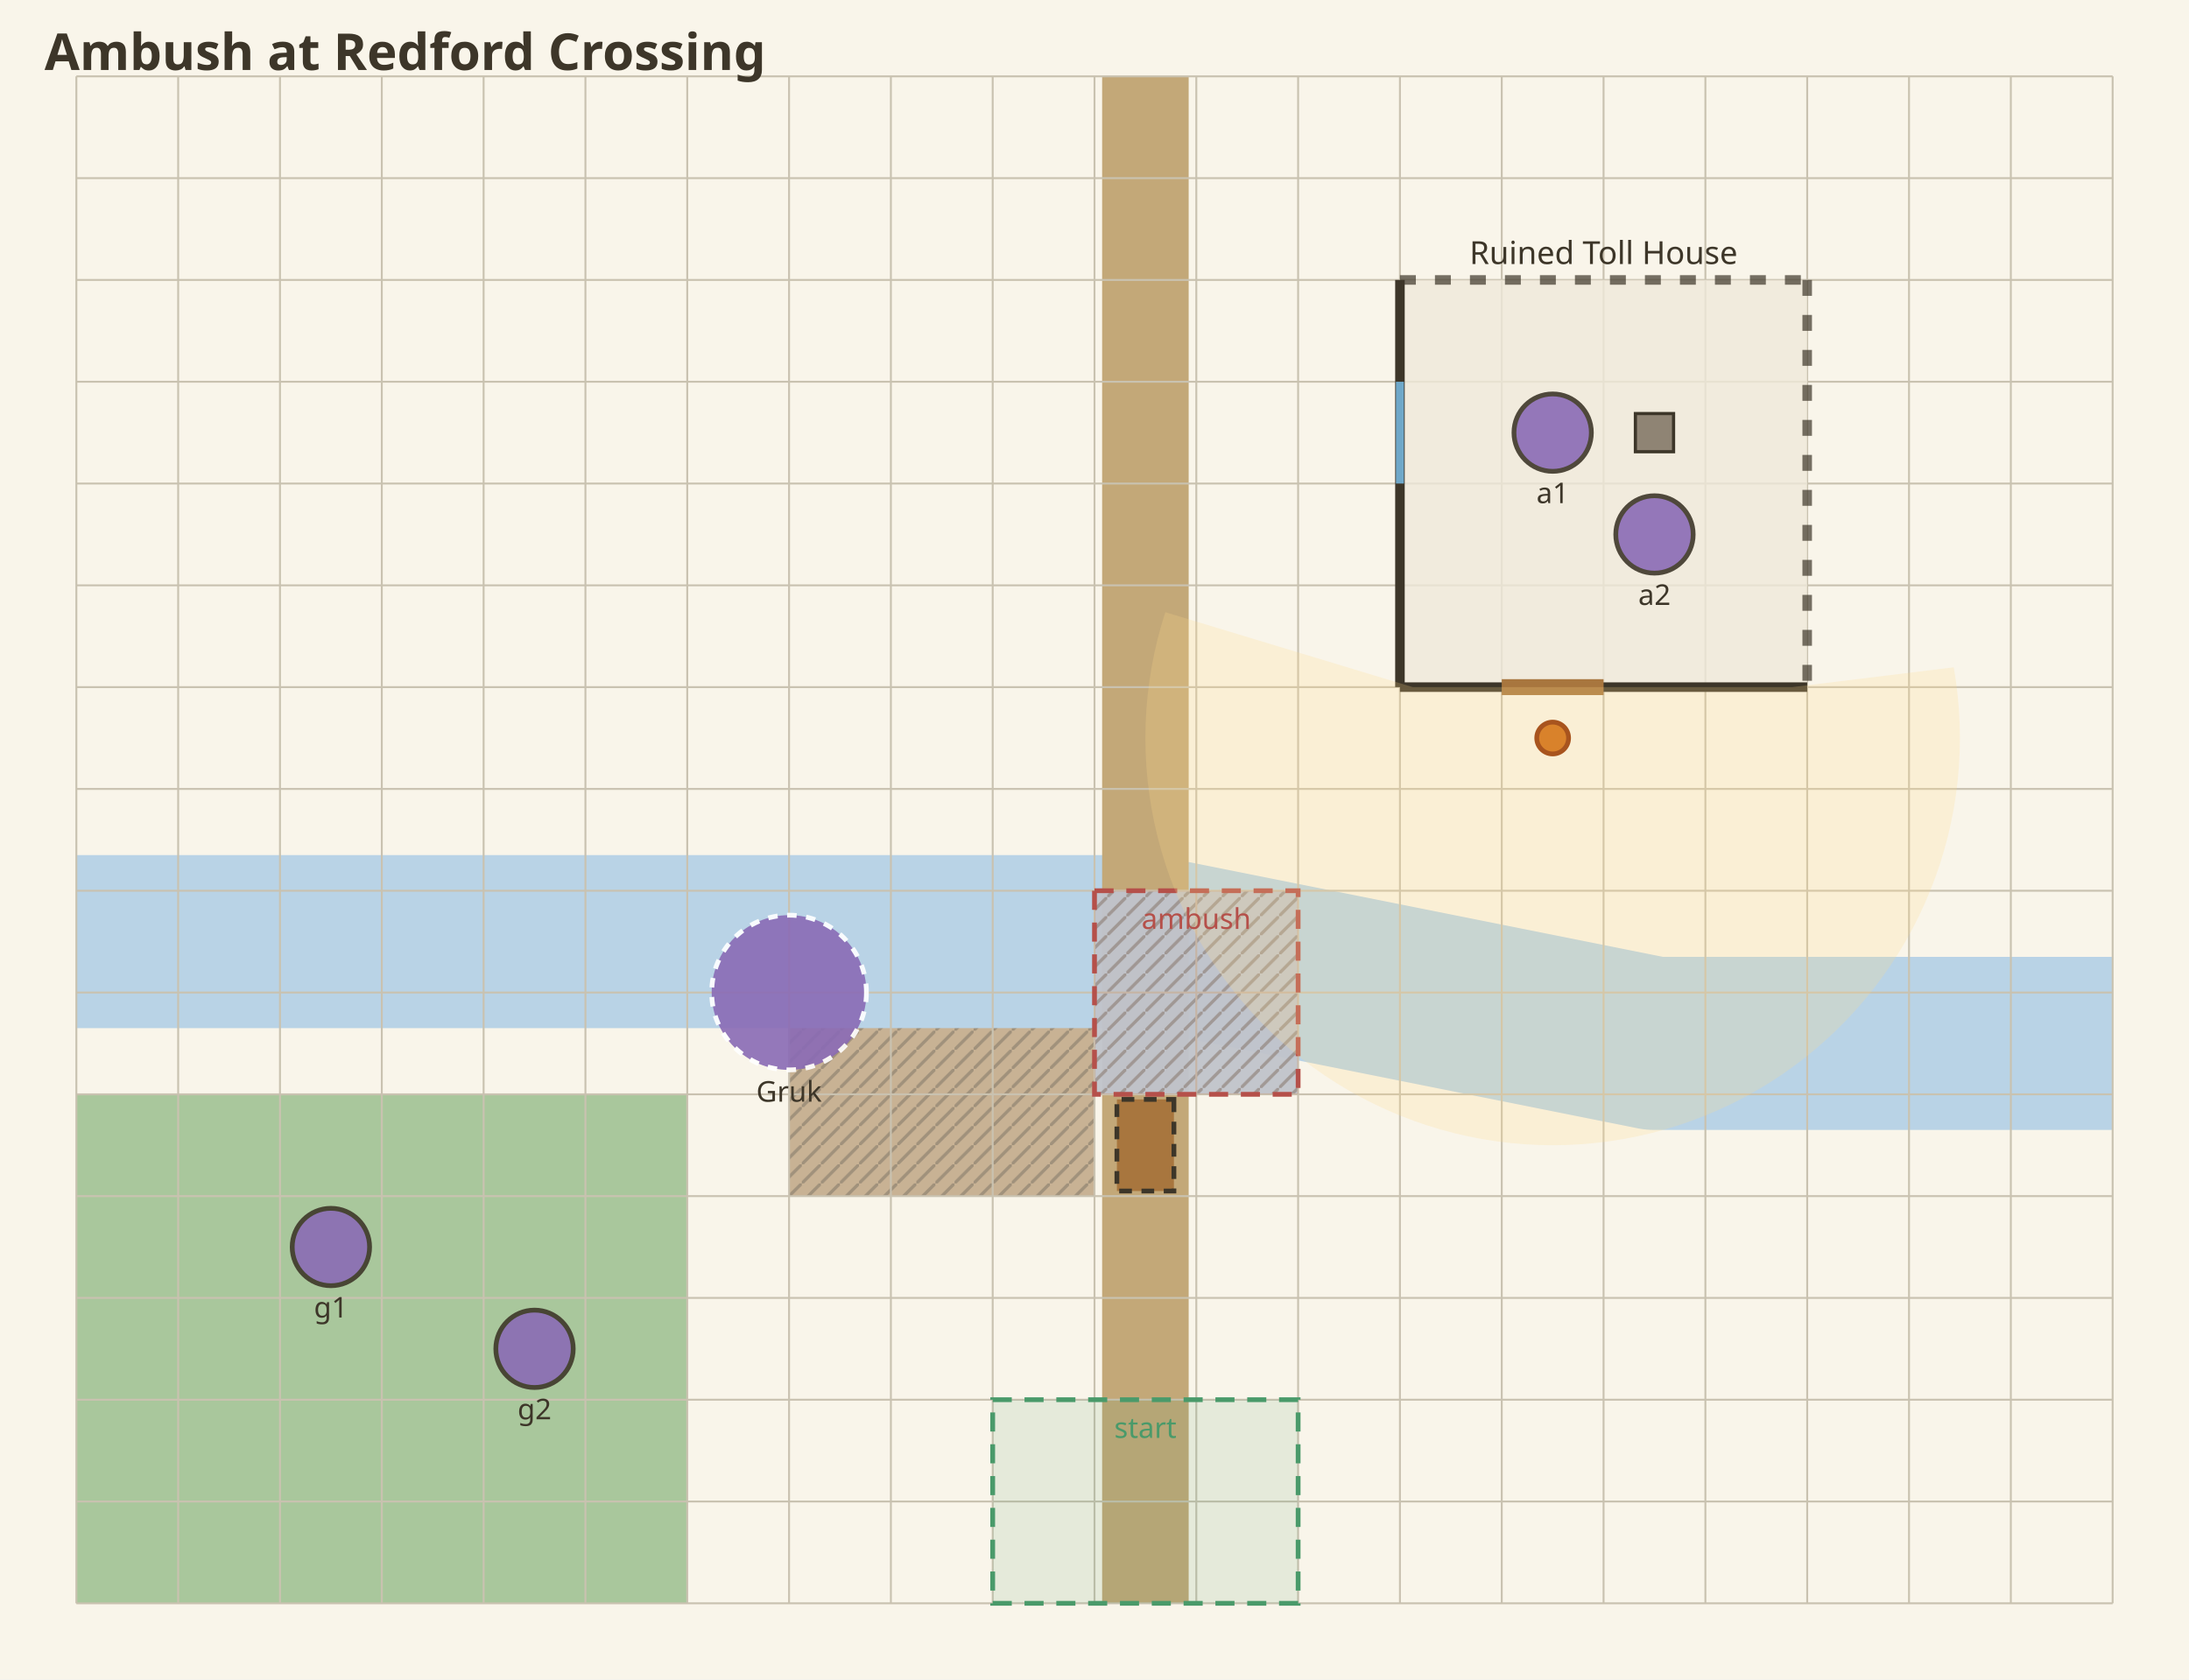
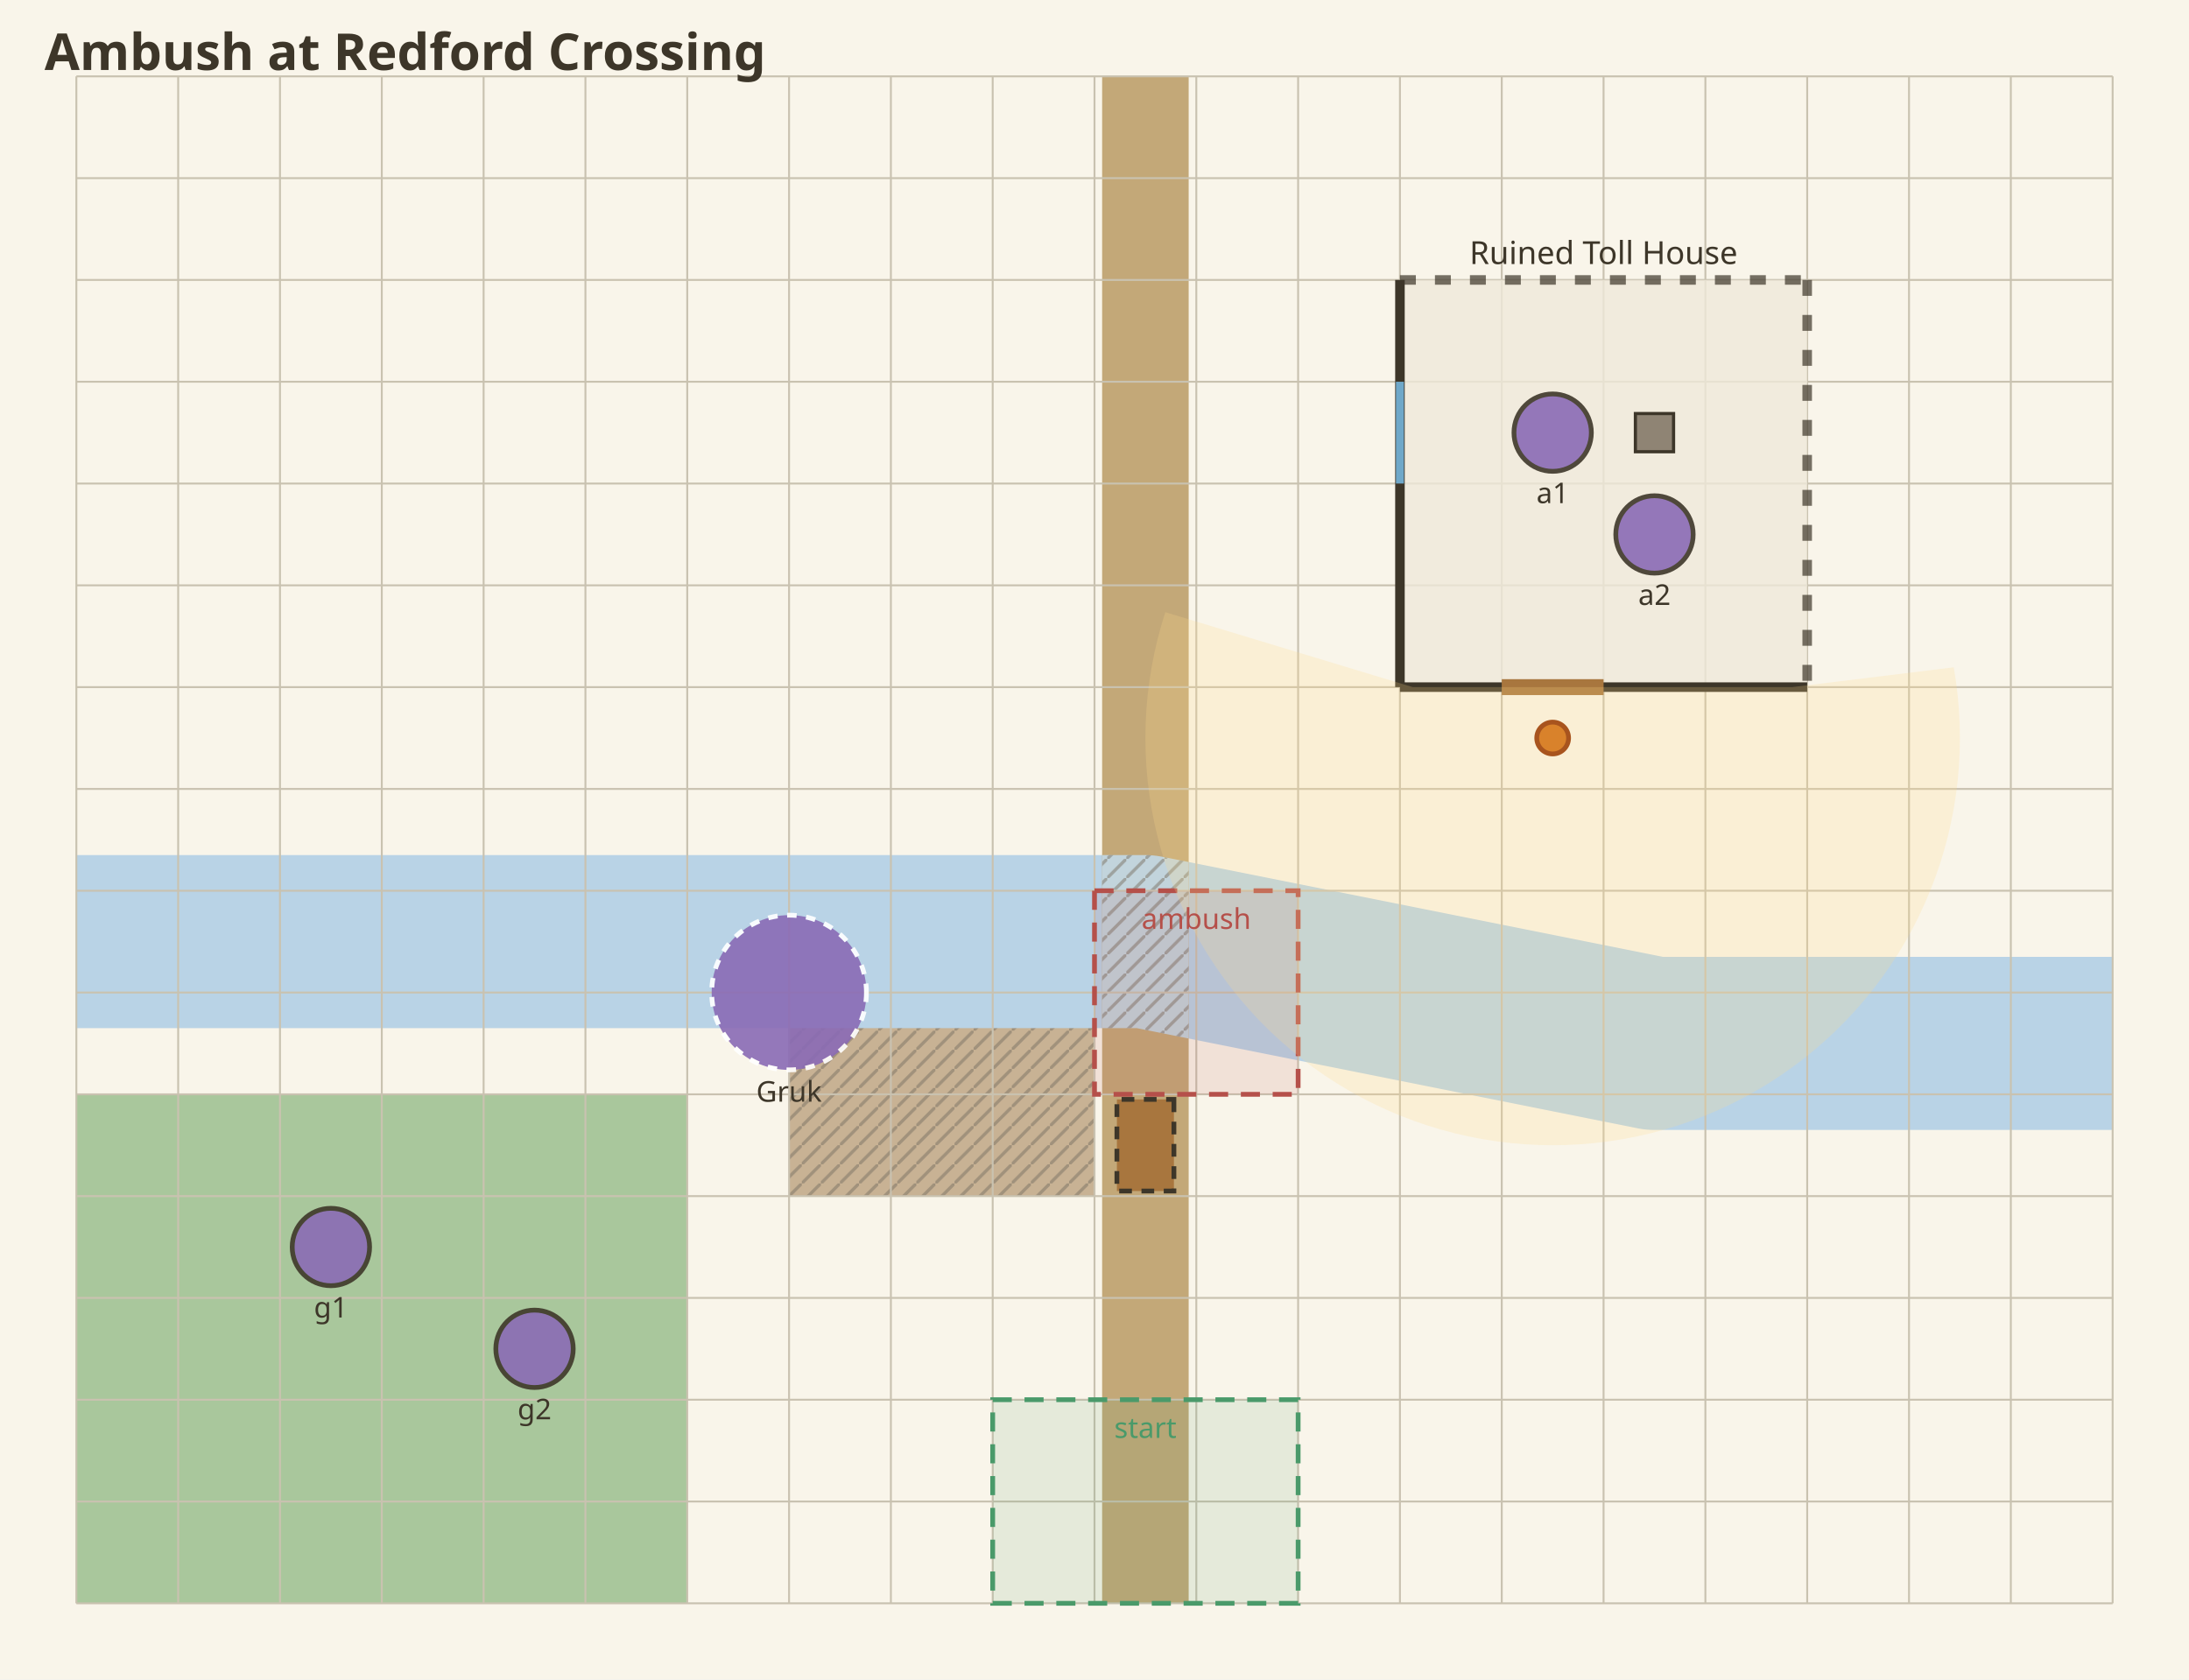
<svg xmlns="http://www.w3.org/2000/svg" viewBox="0 0 688 528" width="688" height="528" font-family="sans-serif">
  <rect x="0" y="0" width="688" height="528" fill="#f9f5ea" />
  <defs>
    <pattern id="hatch" width="6" height="6" patternUnits="userSpaceOnUse">
      <path d="M0,6 L6,0" stroke="#7a7264" stroke-width="1" opacity="0.5" />
    </pattern>
  </defs>
  <g>
    <rect x="24" y="344" width="192" height="160" fill="#a9c79c" />
  </g>
  <g>
    <rect x="248" y="312" width="96" height="64" fill="#c8b294" />
    <rect x="248" y="312" width="96" height="64" fill="url(#hatch)" />
  </g>
-   <g id="cd-ambush-at-redford-crossing-the-redford">
+   <g id="cd-ambush-at-redford-crossing-redford">
    <polyline points="24,296 200,296 360,296 520,328 664,328" fill="none" stroke="#b9d3e6" stroke-width="54.4" stroke-linecap="butt" stroke-linejoin="round" />
  </g>
-   <g id="cd-ambush-at-redford-crossing-old-toll-road">
+   <g id="cd-ambush-at-redford-crossing-tollroad">
    <polyline points="360,24 360,504" fill="none" stroke="#c3a878" stroke-width="27.2" stroke-linecap="butt" stroke-linejoin="round" />
  </g>
  <g>
-     <rect x="344" y="280" width="32" height="32" fill="#c2d4dc" opacity="0.95" />
-     <rect x="344" y="280" width="32" height="32" fill="url(#hatch)" />
-     <rect x="344" y="312" width="32" height="32" fill="#c2d4dc" opacity="0.95" />
-     <rect x="344" y="312" width="32" height="32" fill="url(#hatch)" />
-     <rect x="376" y="280" width="32" height="32" fill="#c2d4dc" opacity="0.95" />
-     <rect x="376" y="280" width="32" height="32" fill="url(#hatch)" />
-     <rect x="376" y="312" width="32" height="32" fill="#c2d4dc" opacity="0.95" />
-     <rect x="376" y="312" width="32" height="32" fill="url(#hatch)" />
+     <clipPath id="xing-13">
+       <polygon points="346.4,24 346.4,504 373.6,504 373.6,24" />
+     </clipPath>
+     <polyline points="24,296 200,296 360,296 520,328 664,328" fill="none" stroke="#c2d4dc" stroke-width="54.4" stroke-linecap="butt" stroke-linejoin="round" clip-path="url(#xing-13)" />
+     <polyline points="24,296 200,296 360,296 520,328 664,328" fill="none" stroke="url(#hatch)" stroke-width="54.4" stroke-linecap="butt" stroke-linejoin="round" clip-path="url(#xing-13)" />
  </g>
  <line x1="24" y1="24" x2="24" y2="504" stroke="#c9c2b0" stroke-width="0.6" />
  <line x1="56" y1="24" x2="56" y2="504" stroke="#c9c2b0" stroke-width="0.6" />
  <line x1="88" y1="24" x2="88" y2="504" stroke="#c9c2b0" stroke-width="0.6" />
  <line x1="120" y1="24" x2="120" y2="504" stroke="#c9c2b0" stroke-width="0.6" />
  <line x1="152" y1="24" x2="152" y2="504" stroke="#c9c2b0" stroke-width="0.6" />
  <line x1="184" y1="24" x2="184" y2="504" stroke="#c9c2b0" stroke-width="0.6" />
  <line x1="216" y1="24" x2="216" y2="504" stroke="#c9c2b0" stroke-width="0.6" />
  <line x1="248" y1="24" x2="248" y2="504" stroke="#c9c2b0" stroke-width="0.6" />
  <line x1="280" y1="24" x2="280" y2="504" stroke="#c9c2b0" stroke-width="0.6" />
  <line x1="312" y1="24" x2="312" y2="504" stroke="#c9c2b0" stroke-width="0.6" />
  <line x1="344" y1="24" x2="344" y2="504" stroke="#c9c2b0" stroke-width="0.6" />
  <line x1="376" y1="24" x2="376" y2="504" stroke="#c9c2b0" stroke-width="0.6" />
  <line x1="408" y1="24" x2="408" y2="504" stroke="#c9c2b0" stroke-width="0.6" />
  <line x1="440" y1="24" x2="440" y2="504" stroke="#c9c2b0" stroke-width="0.6" />
  <line x1="472" y1="24" x2="472" y2="504" stroke="#c9c2b0" stroke-width="0.6" />
  <line x1="504" y1="24" x2="504" y2="504" stroke="#c9c2b0" stroke-width="0.6" />
  <line x1="536" y1="24" x2="536" y2="504" stroke="#c9c2b0" stroke-width="0.6" />
  <line x1="568" y1="24" x2="568" y2="504" stroke="#c9c2b0" stroke-width="0.6" />
  <line x1="600" y1="24" x2="600" y2="504" stroke="#c9c2b0" stroke-width="0.6" />
  <line x1="632" y1="24" x2="632" y2="504" stroke="#c9c2b0" stroke-width="0.6" />
  <line x1="664" y1="24" x2="664" y2="504" stroke="#c9c2b0" stroke-width="0.6" />
  <line x1="24" y1="24" x2="664" y2="24" stroke="#c9c2b0" stroke-width="0.6" />
  <line x1="24" y1="56" x2="664" y2="56" stroke="#c9c2b0" stroke-width="0.6" />
  <line x1="24" y1="88" x2="664" y2="88" stroke="#c9c2b0" stroke-width="0.6" />
  <line x1="24" y1="120" x2="664" y2="120" stroke="#c9c2b0" stroke-width="0.6" />
  <line x1="24" y1="152" x2="664" y2="152" stroke="#c9c2b0" stroke-width="0.6" />
  <line x1="24" y1="184" x2="664" y2="184" stroke="#c9c2b0" stroke-width="0.6" />
  <line x1="24" y1="216" x2="664" y2="216" stroke="#c9c2b0" stroke-width="0.6" />
  <line x1="24" y1="248" x2="664" y2="248" stroke="#c9c2b0" stroke-width="0.6" />
  <line x1="24" y1="280" x2="664" y2="280" stroke="#c9c2b0" stroke-width="0.6" />
  <line x1="24" y1="312" x2="664" y2="312" stroke="#c9c2b0" stroke-width="0.6" />
  <line x1="24" y1="344" x2="664" y2="344" stroke="#c9c2b0" stroke-width="0.6" />
  <line x1="24" y1="376" x2="664" y2="376" stroke="#c9c2b0" stroke-width="0.6" />
  <line x1="24" y1="408" x2="664" y2="408" stroke="#c9c2b0" stroke-width="0.6" />
  <line x1="24" y1="440" x2="664" y2="440" stroke="#c9c2b0" stroke-width="0.6" />
  <line x1="24" y1="472" x2="664" y2="472" stroke="#c9c2b0" stroke-width="0.6" />
  <line x1="24" y1="504" x2="664" y2="504" stroke="#c9c2b0" stroke-width="0.6" />
  <g id="cd-ambush-at-redford-crossing-tollhouse">
    <rect x="440" y="88" width="128" height="128" fill="#efe9da" opacity="0.8" />
    <line x1="440" y1="88" x2="568" y2="88" stroke="#3d3629" stroke-width="3" stroke-dasharray="5 6" opacity="0.7" />
    <line x1="440" y1="216" x2="568" y2="216" stroke="#3d3629" stroke-width="3" opacity="1" />
    <line x1="440" y1="88" x2="440" y2="216" stroke="#3d3629" stroke-width="3" opacity="1" />
    <line x1="568" y1="88" x2="568" y2="216" stroke="#3d3629" stroke-width="3" stroke-dasharray="5 6" opacity="0.7" />
    <line x1="472" y1="216" x2="504" y2="216" stroke="#a8763e" stroke-width="5" />
    <line x1="440" y1="120" x2="440" y2="152" stroke="#6fa8c9" stroke-width="2.5" />
  </g>
  <g id="cd-ambush-at-redford-crossing-start">
    <rect x="312" y="440" width="96" height="64" fill="#4a9a6a" opacity="0.12" />
    <rect x="312" y="440" width="96" height="64" fill="none" stroke="#4a9a6a" stroke-width="1.5" stroke-dasharray="6 4" />
  </g>
  <g id="cd-ambush-at-redford-crossing-ambush">
    <rect x="344" y="280" width="64" height="64" fill="#b5504a" opacity="0.12" />
    <rect x="344" y="280" width="64" height="64" fill="none" stroke="#b5504a" stroke-width="1.5" stroke-dasharray="6 4" />
  </g>
  <g>
    <rect x="345.6" y="351.04" width="28.8" height="17.92" fill="#a8763e" stroke="#3d3629" stroke-width="1.5" stroke-dasharray="4 3" transform="rotate(90 360 360)" />
  </g>
  <g>
    <polygon points="616,232 615.92,236.47 615.69,240.93 615.3,245.38 614.75,249.81 614.06,254.23 613.2,258.61 612.2,262.97 611.04,267.28 609.74,271.55 608.28,275.78 606.68,279.95 604.93,284.06 603.05,288.11 601.02,292.09 598.85,296 596.55,299.83 594.12,303.58 591.55,307.24 588.87,310.8 586.05,314.28 583.12,317.65 580.08,320.92 576.92,324.08 573.65,327.12 570.28,330.05 566.8,332.87 563.24,335.55 559.58,338.12 555.83,340.55 552,342.85 548.09,345.02 544.11,347.05 540.06,348.93 535.95,350.68 531.78,352.28 527.55,353.74 523.28,355.04 518.97,356.2 514.61,357.2 510.23,358.06 505.81,358.75 501.38,359.3 496.93,359.69 492.47,359.92 488,360 483.53,359.92 479.07,359.69 474.62,359.3 470.19,358.75 465.77,358.06 461.39,357.2 457.03,356.2 452.72,355.04 448.45,353.74 444.22,352.28 440.05,350.68 435.94,348.93 431.89,347.05 427.91,345.02 424,342.85 420.17,340.55 416.42,338.12 412.76,335.55 409.2,332.87 405.72,330.05 402.35,327.12 399.08,324.08 395.92,320.92 392.88,317.65 389.95,314.28 387.13,310.8 384.45,307.24 381.88,303.58 379.45,299.83 377.15,296 374.98,292.09 372.95,288.11 371.07,284.06 369.32,279.95 367.72,275.78 366.26,271.55 364.96,267.28 363.8,262.97 362.8,258.61 361.94,254.23 361.25,249.81 360.7,245.38 360.31,240.93 360.08,236.47 360,232 360.08,227.53 360.31,223.07 360.7,218.62 361.25,214.19 361.94,209.77 362.8,205.39 363.8,201.03 364.96,196.72 366.26,192.45 444.04,216 448.4,216 452.06,216 455.2,216 457.91,216 460.29,216 462.39,216 464.28,216 465.98,216 467.52,216 468.93,216 470.23,216 471.43,216 472.55,216 473.59,216 474.57,216 475.5,216 476.38,216 477.21,216 478,216 478.76,216 479.49,216 480.2,216 480.88,216 481.54,216 482.18,216 482.8,216 483.41,216 484.01,216 484.6,216 485.18,216 485.75,216 486.32,216 486.88,216 487.44,216 488,216 488.56,216 489.12,216 489.68,216 490.25,216 490.82,216 491.4,216 491.99,216 492.59,216 493.2,216 493.82,216 494.46,216 495.12,216 495.8,216 496.51,216 497.24,216 498,216 498.79,216 499.62,216 500.5,216 501.43,216 502.41,216 503.45,216 504.57,216 505.77,216 507.07,216 508.48,216 510.02,216 511.72,216 513.61,216 515.71,216 518.09,216 520.8,216 523.94,216 527.6,216 531.96,216 537.24,216 543.8,216 552.17,216 563.27,216 614.06,209.77 614.75,214.19 615.3,218.62 615.69,223.07 615.92,227.53" fill="#ffd98a" opacity="0.22" />
    <circle cx="488" cy="232" r="5" fill="#d9822b" stroke="#a8541e" stroke-width="1.5" />
  </g>
  <g id="cd-ambush-at-redford-crossing-loot">
    <rect x="514" y="130" width="12" height="12" fill="#8f8474" stroke="#3d3629" stroke-width="1" />
  </g>
  <g id="cd-ambush-at-redford-crossing-g1">
    <circle cx="104" cy="392" r="12.16" fill="#8a6ab5" opacity="0.9" stroke="#3d3629" stroke-width="1.5" />
  </g>
  <g>
    <circle cx="168" cy="424" r="12.16" fill="#8a6ab5" opacity="0.9" stroke="#3d3629" stroke-width="1.5" />
  </g>
  <g id="cd-ambush-at-redford-crossing-a1">
    <circle cx="488" cy="136" r="12.16" fill="#8a6ab5" opacity="0.9" stroke="#3d3629" stroke-width="1.5" />
  </g>
  <g>
    <circle cx="520" cy="168" r="12.16" fill="#8a6ab5" opacity="0.9" stroke="#3d3629" stroke-width="1.5" />
  </g>
  <g id="cd-ambush-at-redford-crossing-gruk">
    <circle cx="248" cy="312" r="24.32" fill="#8a6ab5" opacity="0.9" stroke="#fff" stroke-width="1.5" stroke-dasharray="3 3" />
  </g>
  <text x="504" y="83" font-size="10" fill="#3d3629" text-anchor="middle" font-family="sans-serif">Ruined Toll House</text>
  <text x="104" y="414.16" font-size="9" fill="#3d3629" text-anchor="middle" font-family="sans-serif">g1</text>
  <text x="168" y="446.16" font-size="9" fill="#3d3629" text-anchor="middle" font-family="sans-serif">g2</text>
  <text x="488" y="158.16" font-size="9" fill="#3d3629" text-anchor="middle" font-family="sans-serif">a1</text>
  <text x="520" y="190.16" font-size="9" fill="#3d3629" text-anchor="middle" font-family="sans-serif">a2</text>
  <text x="248" y="346.32" font-size="9" fill="#3d3629" text-anchor="middle" font-family="sans-serif">Gruk</text>
  <text x="360" y="452" font-size="9" fill="#4a9a6a" text-anchor="middle" font-family="sans-serif">start</text>
  <text x="376" y="292" font-size="9" fill="#b5504a" text-anchor="middle" font-family="sans-serif">ambush</text>
  <text x="14" y="22" font-size="16" font-weight="bold" fill="#3d3629" font-family="sans-serif">Ambush at Redford Crossing</text>
</svg>
